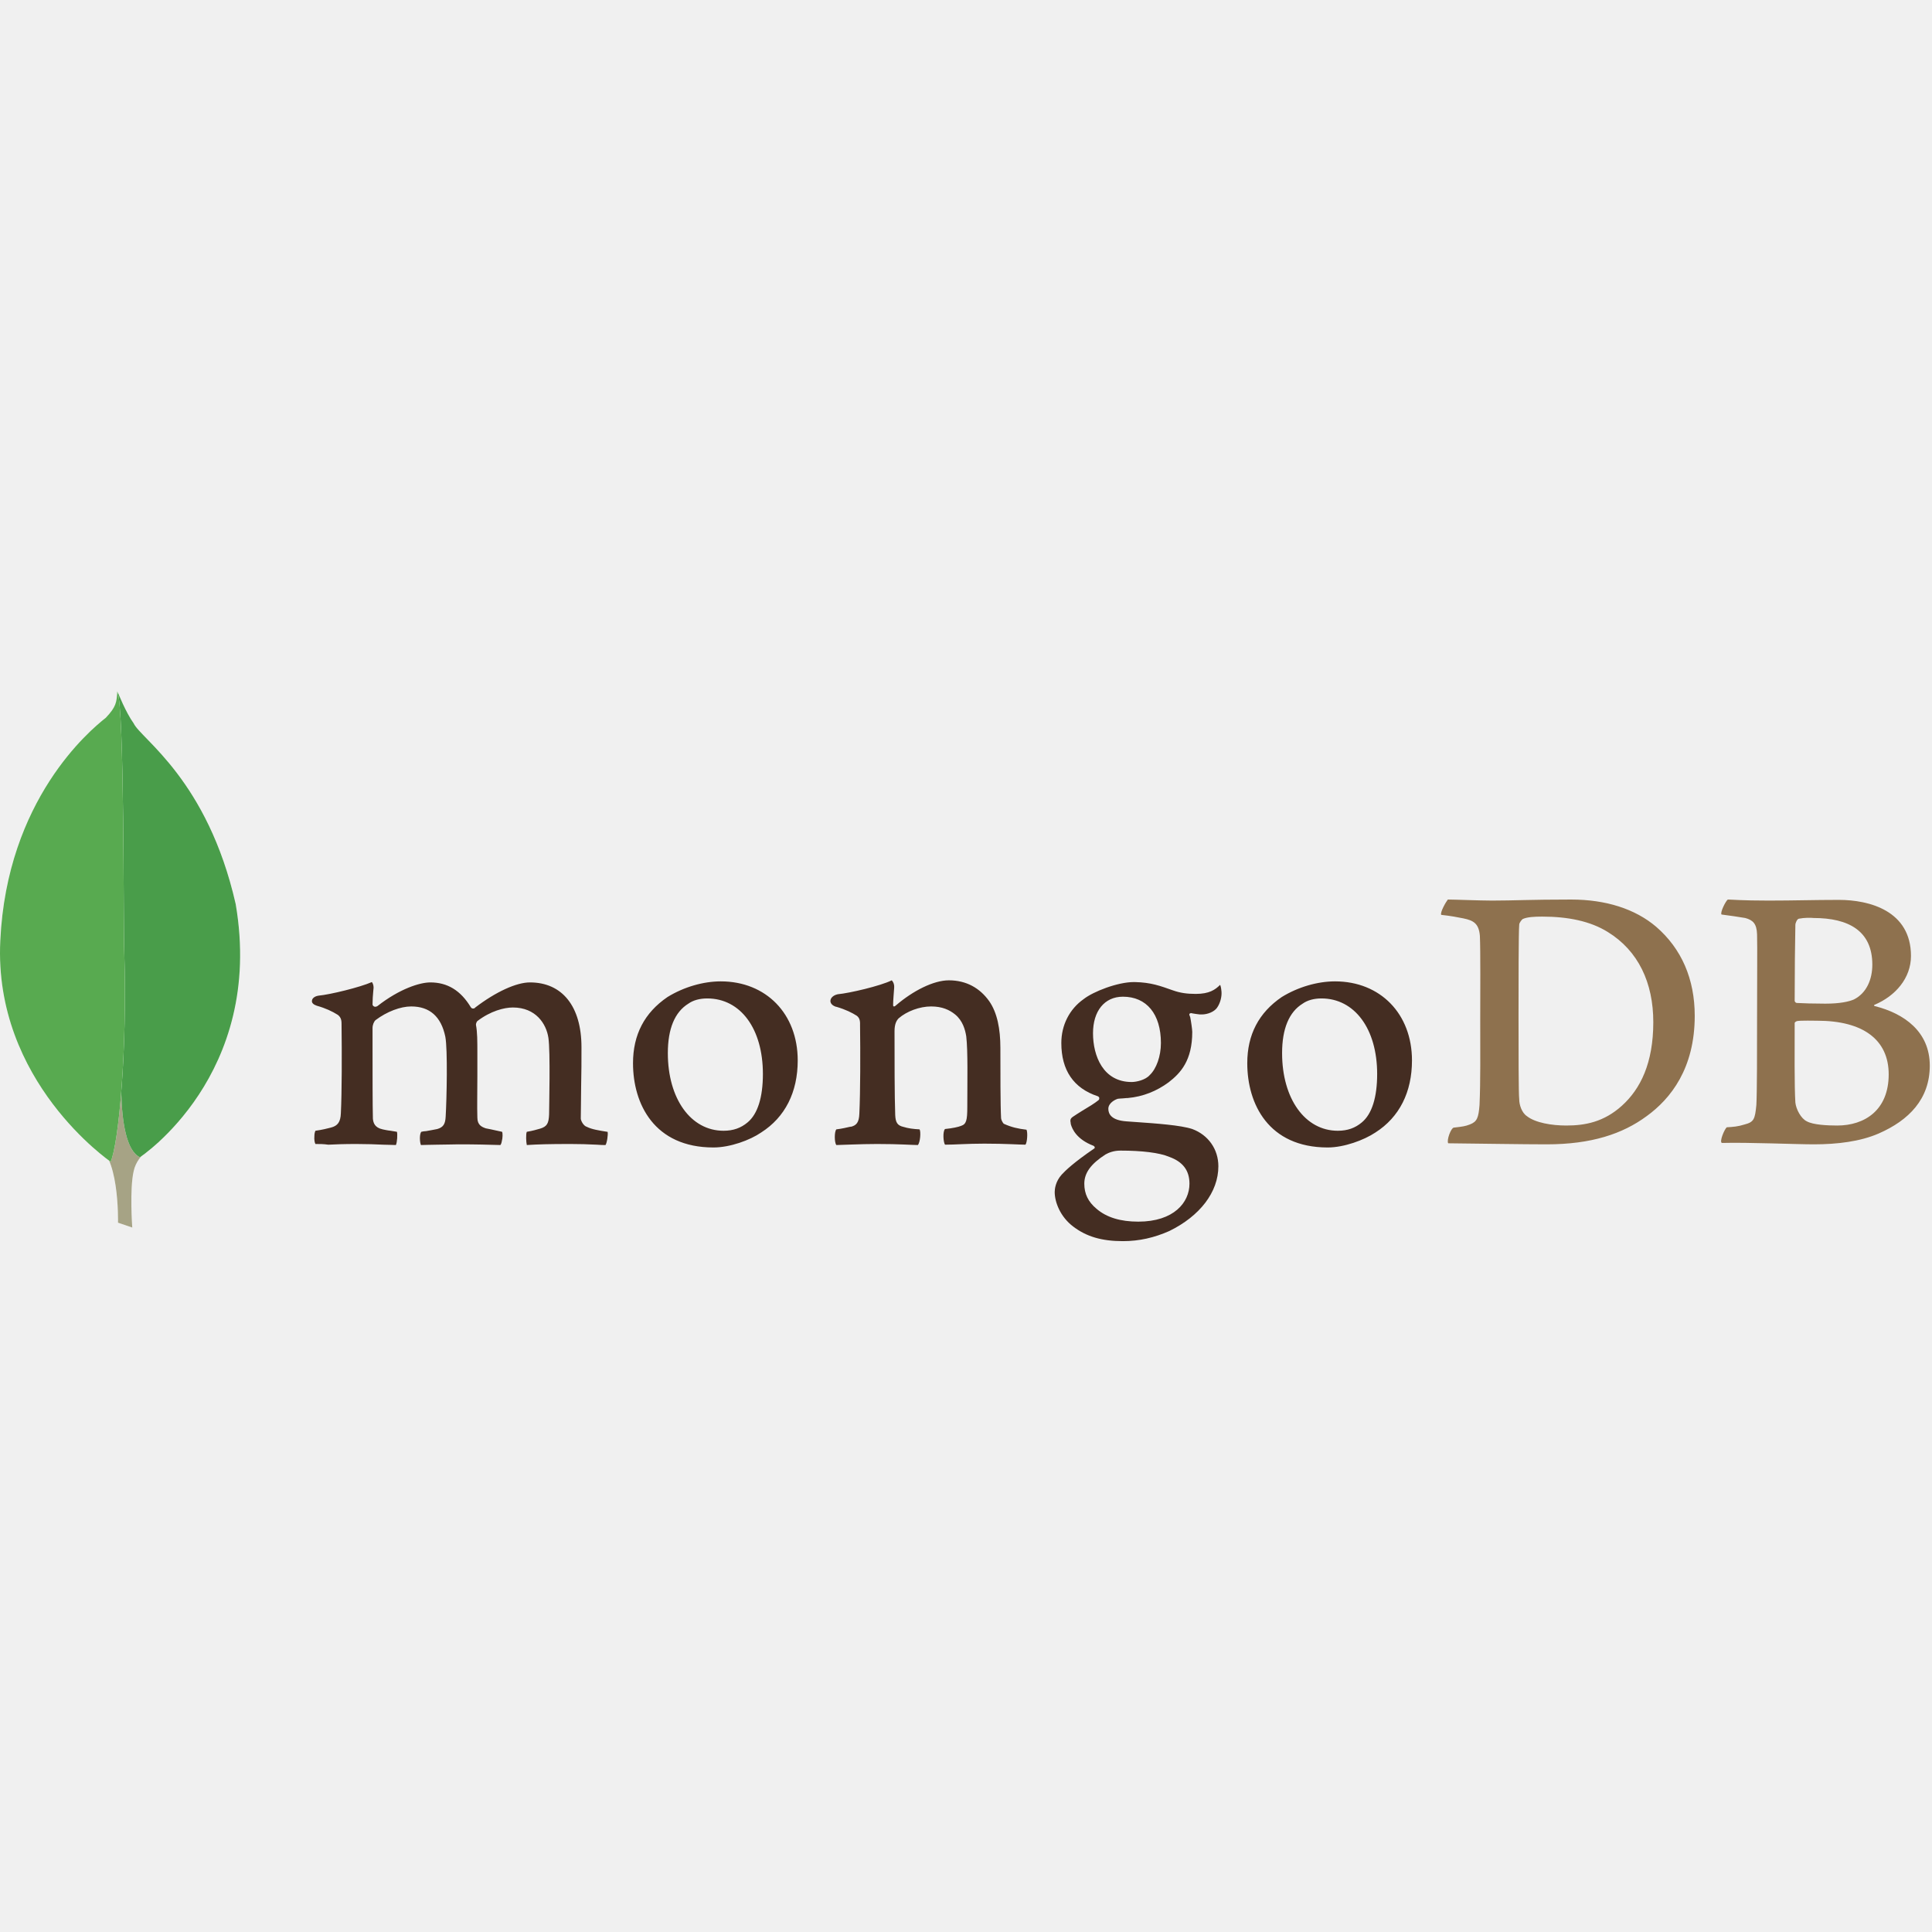
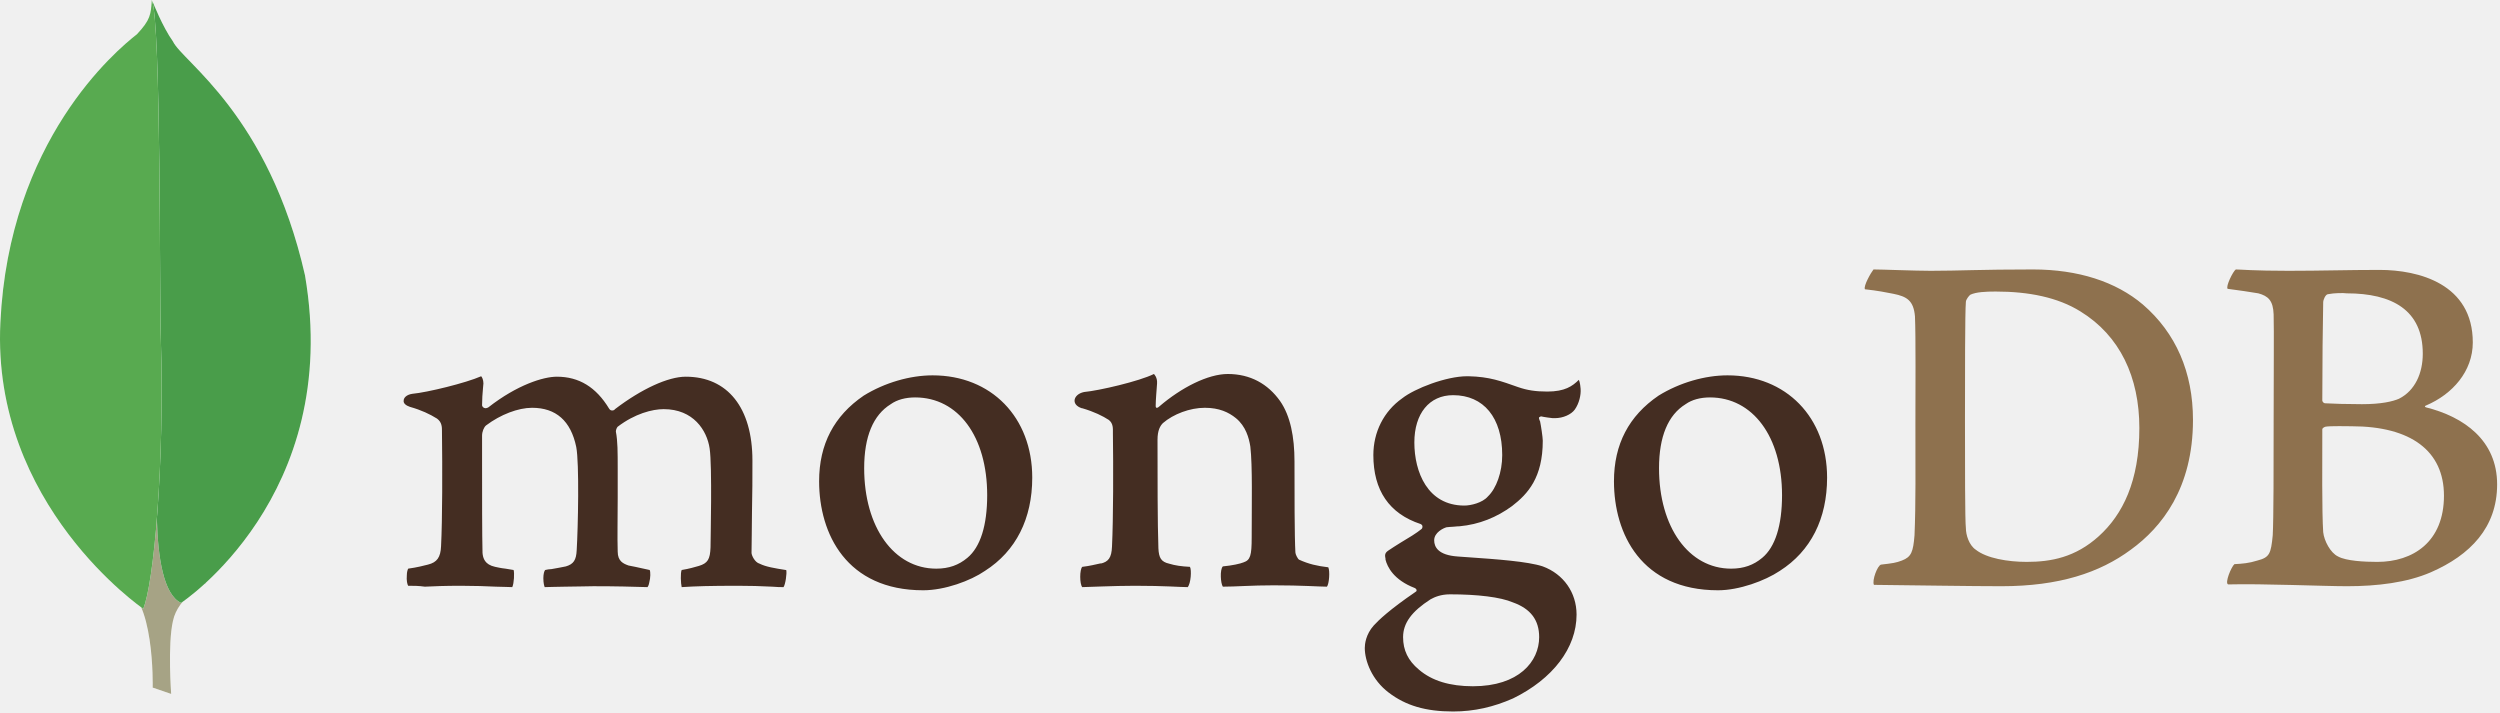
- <svg xmlns="http://www.w3.org/2000/svg" width="512px" height="512px" viewBox="0 -183 512 512">
-   <g fill="none" fill-rule="evenodd">
-     <path d="M476.713 60.463c-.46.092-.922 1.107-.922 1.66-.092 3.692-.184 13.474-.184 20.118 0 .185.276.554.553.554 1.384.092 4.706.184 7.567.184 3.968 0 6.275-.553 7.568-1.106 3.321-1.662 4.89-5.261 4.89-9.23 0-8.95-6.275-12.365-15.596-12.365-.646-.092-2.49-.092-3.876.185zm23.81 41.25c0-9.136-6.737-14.212-18.918-14.212-.554 0-4.43-.092-5.353.092-.277.093-.645.278-.645.555 0 6.551-.093 16.98.184 21.04.184 1.753 1.477 4.245 3.046 4.983 1.66.923 5.444 1.107 8.028 1.107 7.29 0 13.658-4.06 13.658-13.565zm-42.634-46.325c.922 0 3.69.276 10.796.276 6.737 0 12.089-.184 18.641-.184 8.028 0 19.102 2.86 19.102 14.857 0 5.906-4.153 10.613-9.597 12.92-.276.092-.276.276 0 .368 7.751 1.939 14.581 6.737 14.581 15.78 0 8.86-5.537 14.489-13.566 17.996-4.891 2.122-10.981 2.86-17.164 2.86-4.707 0-17.349-.553-24.362-.368-.738-.278.646-3.6 1.291-4.153 1.662-.093 2.953-.185 4.707-.739 2.492-.645 2.768-1.384 3.137-5.167.185-3.23.185-14.674.185-22.794 0-11.166.093-18.733 0-22.424-.092-2.86-1.107-3.784-3.137-4.338-1.57-.276-4.153-.646-6.276-.922-.462-.462 1.107-3.6 1.662-3.968zm-53.248 57.399c2.216 1.752 6.553 2.49 10.429 2.49 4.983 0 9.966-.921 14.765-5.26 4.891-4.428 8.305-11.257 8.305-22.146 0-10.429-3.968-18.919-12.089-23.901-4.614-2.862-10.52-4.06-17.349-4.06-2.03 0-3.968.092-5.167.645-.278.185-.923 1.015-.923 1.476-.185 1.846-.185 16.057-.185 24.363 0 8.582 0 20.579.185 21.963 0 1.385.645 3.507 2.03 4.43zm-20.948-57.4c1.754 0 8.49.277 11.72.277 5.815 0 9.967-.276 20.948-.276 9.228 0 16.98 2.491 22.517 7.197 6.736 5.814 10.244 13.843 10.244 23.624 0 13.935-6.368 21.964-12.736 26.578-6.366 4.706-14.672 7.474-26.484 7.474-6.275 0-17.072-.184-26.024-.277h-.092c-.461-.83.738-4.06 1.476-4.152 2.4-.277 3.046-.37 4.246-.83 1.937-.739 2.307-1.754 2.584-5.168.276-6.368.184-14.027.184-22.702 0-6.182.092-18.272-.093-22.148-.276-3.229-1.66-4.06-4.429-4.614-1.384-.276-3.23-.646-5.813-.922-.37-.647 1.291-3.507 1.752-4.06z" fill="#8E714E" />
-     <path d="M272.033 116.385c-2.307-.277-3.968-.645-5.998-1.568-.277-.185-.739-1.107-.739-1.477-.184-3.23-.184-12.458-.184-18.64 0-4.984-.83-9.321-2.953-12.366-2.492-3.508-6.09-5.537-10.705-5.537-4.06 0-9.505 2.768-14.027 6.644-.092.092-.83.739-.738-.277 0-1.015.185-3.045.277-4.43.093-1.292-.646-1.937-.646-1.937-2.953 1.476-11.258 3.414-14.304 3.69-2.214.463-2.768 2.585-.46 3.323h.092c2.49.738 4.152 1.569 5.443 2.4.923.738.831 1.753.831 2.584.092 6.92.092 17.533-.184 23.347-.092 2.307-.738 3.137-2.4 3.506l.185-.092c-1.292.277-2.307.553-3.876.738-.554.554-.554 3.507 0 4.153 1.015 0 6.367-.277 10.798-.277 6.09 0 9.228.277 10.796.277.646-.738.831-3.507.462-4.153-1.754-.092-3.046-.276-4.245-.646-1.661-.37-2.123-1.199-2.216-3.137-.183-4.892-.183-15.227-.183-22.24 0-1.938.553-2.861 1.106-3.415 2.123-1.845 5.538-3.137 8.583-3.137 2.953 0 4.89.923 6.367 2.123 2.03 1.66 2.676 4.06 2.953 5.813.461 3.968.277 11.812.277 18.641 0 3.691-.277 4.614-1.66 5.075-.647.277-2.308.647-4.246.83-.646.647-.461 3.508 0 4.154 2.676 0 5.814-.277 10.428-.277 5.721 0 9.413.277 10.89.277.46-.554.645-3.23.276-3.969zm25.562-35.25c-4.89 0-7.936 3.783-7.936 9.688 0 5.999 2.676 12.92 10.243 12.92 1.292 0 3.692-.554 4.798-1.846 1.754-1.66 2.954-4.983 2.954-8.49 0-7.659-3.784-12.273-10.059-12.273zm-.646 40.787c-1.845 0-3.138.554-3.968 1.016-3.876 2.49-5.629 4.89-5.629 7.752 0 2.675 1.015 4.797 3.23 6.643 2.676 2.307 6.367 3.415 11.073 3.415 9.413 0 13.566-5.076 13.566-10.058 0-3.508-1.754-5.815-5.352-7.106-2.584-1.108-7.29-1.662-12.92-1.662zm.646 23.994c-5.629 0-9.69-1.2-13.196-3.876-3.415-2.584-4.891-6.46-4.891-9.136 0-.738.185-2.769 1.846-4.614 1.014-1.108 3.23-3.23 8.49-6.829.184-.092.276-.184.276-.37 0-.184-.185-.369-.369-.46-4.337-1.661-5.629-4.338-5.999-5.814v-.185c-.091-.554-.276-1.107.555-1.661.646-.461 1.569-1.015 2.583-1.66 1.569-.924 3.23-1.939 4.245-2.77.185-.184.185-.368.185-.553 0-.185-.185-.37-.37-.461-6.458-2.123-9.688-6.922-9.688-14.12 0-4.706 2.122-8.951 5.905-11.627 2.584-2.03 9.044-4.522 13.289-4.522h.277c4.337.092 6.736 1.015 10.15 2.215 1.846.646 3.6.922 6 .922 3.598 0 5.167-1.107 6.458-2.398.093.184.278.646.37 1.845.092 1.2-.277 2.953-1.2 4.245-.738 1.015-2.399 1.754-4.06 1.754h-.462c-1.661-.185-2.4-.37-2.4-.37l-.368.185c-.092.185 0 .369.092.646l.093.185c.184.83.553 3.321.553 3.968 0 7.567-3.045 10.888-6.275 13.38-3.138 2.307-6.736 3.783-10.797 4.153-.092 0-.46 0-1.292.092-.461 0-1.107.093-1.2.093h-.092c-.738.184-2.583 1.107-2.583 2.675 0 1.384.83 3.046 4.798 3.323.83.092 1.66.092 2.584.185 5.26.368 11.812.83 14.857 1.845 4.245 1.568 6.921 5.352 6.921 9.874 0 6.83-4.89 13.197-13.011 17.164-3.968 1.754-7.937 2.677-12.274 2.677zm52.6-64.32c-1.937 0-3.691.46-4.983 1.383-3.598 2.215-5.444 6.645-5.444 13.104 0 12.09 6.09 20.58 14.765 20.58 2.584 0 4.614-.739 6.367-2.215 2.676-2.216 4.061-6.645 4.061-12.828 0-11.996-5.999-20.025-14.765-20.025zm1.662 39.496c-15.688 0-21.317-11.535-21.317-22.332 0-7.567 3.045-13.381 9.135-17.534 4.338-2.676 9.506-4.152 14.12-4.152 11.996 0 20.394 8.582 20.394 20.948 0 8.397-3.322 15.041-9.69 19.102-3.045 2.03-8.305 3.968-12.643 3.968h.001zM187.411 81.595c-1.938 0-3.691.461-4.984 1.384-3.598 2.215-5.444 6.645-5.444 13.104 0 12.09 6.09 20.58 14.765 20.58 2.584 0 4.614-.739 6.368-2.215 2.675-2.216 4.06-6.645 4.06-12.828 0-11.996-5.906-20.025-14.765-20.025zm1.661 39.497c-15.688 0-21.317-11.535-21.317-22.332 0-7.567 3.045-13.381 9.135-17.534 4.338-2.676 9.506-4.152 14.12-4.152 11.997 0 20.394 8.582 20.394 20.948 0 8.397-3.322 15.041-9.69 19.102-2.953 2.03-8.213 3.968-12.642 3.968zm-105.478-.923c-.185-.276-.37-1.107-.277-2.122 0-.739.185-1.2.277-1.384 1.938-.278 2.953-.555 4.06-.831 1.846-.462 2.584-1.476 2.676-3.783.278-5.537.278-16.058.185-23.348v-.185c0-.83 0-1.846-1.015-2.584-1.477-.922-3.23-1.752-5.537-2.4-.83-.275-1.384-.737-1.292-1.29 0-.554.554-1.2 1.754-1.385 3.045-.277 10.98-2.214 14.118-3.599.185.184.462.739.462 1.477l-.092 1.014c-.093 1.016-.185 2.216-.185 3.415 0 .369.37.646.738.646.185 0 .37-.092.554-.185 5.906-4.614 11.258-6.275 14.026-6.275 4.523 0 8.03 2.123 10.706 6.552.184.278.369.37.646.37.184 0 .46-.092.553-.277 5.445-4.153 10.89-6.645 14.488-6.645 8.582 0 13.658 6.368 13.658 17.165 0 3.045 0 7.013-.092 10.613 0 3.229-.092 6.182-.092 8.305 0 .46.645 1.937 1.66 2.214 1.292.646 3.046.923 5.353 1.292h.092c.185.646-.184 3.045-.553 3.507-.554 0-1.385 0-2.307-.092a136.208 136.208 0 0 0-7.014-.185c-5.721 0-8.674.092-11.536.277-.183-.738-.276-2.953 0-3.507 1.662-.276 2.492-.554 3.508-.83 1.846-.554 2.307-1.385 2.4-3.784 0-1.753.368-16.703-.186-20.302-.553-3.691-3.322-8.028-9.413-8.028-2.307 0-5.905.923-9.412 3.598-.184.185-.37.646-.37.923v.093c.37 1.937.37 4.153.37 7.567v5.998c0 4.153-.093 8.029 0 10.981 0 2.031 1.2 2.492 2.215 2.862.554.091.922.184 1.384.276.83.185 1.661.37 2.953.646.185.37.185 1.569-.092 2.584-.093.554-.278.83-.37.923-3.137-.092-6.367-.185-11.073-.185-1.384 0-3.784.093-5.814.093-1.662 0-3.23.092-4.152.092-.093-.185-.278-.83-.278-1.846 0-.83.185-1.476.37-1.661.461-.092.83-.184 1.292-.184 1.106-.185 2.03-.37 2.952-.554 1.57-.461 2.123-1.292 2.215-3.322.277-4.614.554-17.81-.092-21.133-1.107-5.352-4.152-8.028-9.044-8.028-2.86 0-6.46 1.384-9.412 3.6-.462.368-.831 1.29-.831 2.121v5.445c0 6.644 0 14.95.092 18.549.093 1.106.461 2.399 2.584 2.86.462.092 1.2.277 2.123.37l1.66.276c.186.554.093 2.769-.276 3.507-.923 0-2.03-.092-3.323-.092-1.937-.093-4.429-.185-7.197-.185-3.23 0-5.537.092-7.383.185-1.292-.185-2.307-.185-3.414-.185z" fill="#442D22" />
-     <path d="M35.053 142.317l-3.783-1.293s.462-19.286-6.46-20.67c-4.613-5.353.74-227.013 17.35-.739 0 0-5.722 2.86-6.737 7.752-1.108 4.799-.37 14.95-.37 14.95z" fill="#FFF" />
-     <path d="M35.053 142.317l-3.783-1.293s.462-19.286-6.46-20.67c-4.613-5.353.74-227.013 17.35-.739 0 0-5.722 2.86-6.737 7.752-1.108 4.799-.37 14.95-.37 14.95z" fill="#A6A385" />
-     <path d="M37.084 123.676s33.13-21.779 25.377-67.09c-7.474-32.943-25.1-43.74-27.038-47.893C33.301 5.74 31.27.573 31.27.573l1.385 91.634c0 .093-2.861 28.054 4.43 31.47" fill="#FFF" />
-     <path d="M37.084 123.676s33.13-21.779 25.377-67.09c-7.474-32.943-25.1-43.74-27.038-47.893C33.301 5.74 31.27.573 31.27.573l1.385 91.634c0 .093-2.861 28.054 4.43 31.47" fill="#499D4A" />
-     <path d="M29.333 124.875S-1.767 103.65.079 66.277C1.832 28.903 23.795 10.539 28.04 7.217c2.769-2.953 2.861-4.061 3.046-7.014 1.938 4.153 1.569 62.106 1.845 68.934.83 26.3-1.476 50.756-3.598 55.738z" fill="#FFF" />
-     <path d="M29.333 124.875S-1.767 103.65.079 66.277C1.832 28.903 23.795 10.539 28.04 7.217c2.769-2.953 2.861-4.061 3.046-7.014 1.938 4.153 1.569 62.106 1.845 68.934.83 26.3-1.476 50.756-3.598 55.738z" fill="#58AA50" />
-   </g>
+ <svg xmlns="http://www.w3.org/2000/svg" width="512" height="146" viewBox="0 0 512 146" fill="none">
+   <path fill-rule="evenodd" clip-rule="evenodd" d="M476.713 60.26C476.253 60.352 475.791 61.367 475.791 61.92C475.699 65.612 475.607 75.394 475.607 82.038C475.607 82.223 475.883 82.592 476.16 82.592C477.544 82.684 480.866 82.776 483.727 82.776C487.695 82.776 490.002 82.223 491.295 81.67C494.616 80.008 496.185 76.409 496.185 72.44C496.185 63.49 489.91 60.075 480.589 60.075C479.943 59.983 478.099 59.983 476.713 60.26V60.26ZM500.523 101.51C500.523 92.374 493.786 87.298 481.605 87.298C481.051 87.298 477.175 87.206 476.252 87.39C475.975 87.483 475.607 87.668 475.607 87.945C475.607 94.496 475.514 104.925 475.791 108.985C475.975 110.738 477.268 113.23 478.837 113.968C480.497 114.891 484.281 115.075 486.865 115.075C494.155 115.075 500.523 111.015 500.523 101.51V101.51ZM457.889 55.185C458.811 55.185 461.579 55.461 468.685 55.461C475.422 55.461 480.774 55.277 487.326 55.277C495.354 55.277 506.428 58.137 506.428 70.134C506.428 76.04 502.275 80.747 496.831 83.054C496.555 83.146 496.555 83.33 496.831 83.422C504.582 85.361 511.412 90.159 511.412 99.202C511.412 108.062 505.875 113.691 497.846 117.198C492.955 119.32 486.865 120.058 480.682 120.058C475.975 120.058 463.333 119.505 456.32 119.69C455.582 119.412 456.966 116.09 457.611 115.537C459.273 115.444 460.564 115.352 462.318 114.798C464.81 114.153 465.086 113.414 465.455 109.631C465.64 106.401 465.64 94.957 465.64 86.837C465.64 75.671 465.733 68.104 465.64 64.413C465.548 61.553 464.533 60.629 462.503 60.075C460.933 59.799 458.35 59.429 456.227 59.153C455.765 58.691 457.334 55.553 457.889 55.185ZM404.641 112.584C406.857 114.336 411.194 115.074 415.07 115.074C420.053 115.074 425.036 114.153 429.835 109.814C434.726 105.386 438.14 98.557 438.14 87.668C438.14 77.239 434.172 68.749 426.051 63.767C421.437 60.905 415.531 59.707 408.702 59.707C406.672 59.707 404.734 59.799 403.535 60.352C403.257 60.537 402.612 61.367 402.612 61.828C402.427 63.674 402.427 77.885 402.427 86.191C402.427 94.773 402.427 106.77 402.612 108.154C402.612 109.539 403.257 111.661 404.642 112.584H404.641ZM383.693 55.184C385.447 55.184 392.183 55.461 395.413 55.461C401.228 55.461 405.38 55.185 416.361 55.185C425.589 55.185 433.341 57.676 438.878 62.382C445.614 68.196 449.122 76.225 449.122 86.006C449.122 99.941 442.754 107.97 436.386 112.584C430.02 117.29 421.714 120.058 409.902 120.058C403.627 120.058 392.83 119.874 383.878 119.781H383.786C383.325 118.951 384.524 115.721 385.262 115.629C387.662 115.352 388.308 115.259 389.508 114.799C391.445 114.06 391.815 113.045 392.092 109.631C392.368 103.263 392.276 95.604 392.276 86.929C392.276 80.747 392.368 68.657 392.183 64.781C391.907 61.552 390.523 60.721 387.754 60.167C386.37 59.891 384.524 59.521 381.941 59.245C381.571 58.598 383.232 55.738 383.693 55.185V55.184Z" fill="#8E714E" />
+   <path fill-rule="evenodd" clip-rule="evenodd" d="M272.033 116.182C269.726 115.905 268.065 115.537 266.035 114.614C265.758 114.429 265.296 113.507 265.296 113.137C265.112 109.907 265.112 100.679 265.112 94.497C265.112 89.513 264.282 85.176 262.159 82.131C259.667 78.623 256.069 76.594 251.454 76.594C247.394 76.594 241.949 79.362 237.427 83.238C237.335 83.33 236.597 83.977 236.689 82.961C236.689 81.946 236.874 79.916 236.966 78.531C237.059 77.239 236.32 76.594 236.32 76.594C233.367 78.07 225.062 80.008 222.016 80.284C219.802 80.747 219.248 82.869 221.556 83.607H221.648C224.138 84.345 225.8 85.176 227.091 86.007C228.014 86.745 227.922 87.76 227.922 88.591C228.014 95.511 228.014 106.124 227.738 111.938C227.646 114.245 227 115.075 225.338 115.444L225.523 115.352C224.231 115.629 223.216 115.905 221.647 116.09C221.093 116.644 221.093 119.597 221.647 120.243C222.662 120.243 228.014 119.966 232.445 119.966C238.535 119.966 241.673 120.243 243.241 120.243C243.887 119.505 244.072 116.736 243.703 116.09C241.949 115.998 240.657 115.814 239.458 115.444C237.797 115.074 237.335 114.245 237.242 112.307C237.059 107.415 237.059 97.08 237.059 90.067C237.059 88.129 237.612 87.206 238.165 86.652C240.288 84.807 243.703 83.515 246.748 83.515C249.701 83.515 251.638 84.438 253.115 85.638C255.145 87.298 255.791 89.698 256.068 91.451C256.529 95.419 256.345 103.263 256.345 110.092C256.345 113.783 256.068 114.706 254.685 115.167C254.038 115.444 252.377 115.814 250.439 115.997C249.793 116.644 249.978 119.505 250.439 120.151C253.115 120.151 256.253 119.874 260.867 119.874C266.588 119.874 270.28 120.151 271.757 120.151C272.217 119.597 272.402 116.921 272.033 116.182V116.182ZM297.595 80.932C292.705 80.932 289.659 84.715 289.659 90.62C289.659 96.619 292.335 103.54 299.902 103.54C301.194 103.54 303.594 102.986 304.7 101.694C306.454 100.034 307.654 96.711 307.654 93.204C307.654 85.545 303.87 80.931 297.595 80.931V80.932ZM296.949 121.719C295.104 121.719 293.811 122.273 292.981 122.735C289.105 125.225 287.352 127.625 287.352 130.487C287.352 133.162 288.367 135.284 290.582 137.13C293.258 139.437 296.949 140.545 301.655 140.545C311.068 140.545 315.221 135.469 315.221 130.487C315.221 126.979 313.467 124.672 309.869 123.381C307.285 122.273 302.579 121.719 296.949 121.719V121.719ZM297.595 145.713C291.966 145.713 287.905 144.513 284.399 141.837C280.984 139.253 279.508 135.377 279.508 132.701C279.508 131.963 279.693 129.932 281.354 128.087C282.368 126.979 284.584 124.857 289.844 121.258C290.028 121.166 290.12 121.074 290.12 120.888C290.12 120.704 289.935 120.519 289.751 120.428C285.414 118.767 284.122 116.09 283.752 114.614V114.429C283.661 113.875 283.476 113.322 284.307 112.768C284.953 112.307 285.876 111.753 286.89 111.108C288.459 110.184 290.12 109.169 291.135 108.338C291.32 108.154 291.32 107.97 291.32 107.785C291.32 107.6 291.135 107.415 290.95 107.324C284.492 105.201 281.262 100.402 281.262 93.204C281.262 88.498 283.384 84.253 287.167 81.577C289.751 79.547 296.211 77.055 300.456 77.055H300.733C305.07 77.147 307.469 78.07 310.883 79.27C312.729 79.916 314.483 80.192 316.883 80.192C320.481 80.192 322.05 79.085 323.341 77.794C323.434 77.978 323.619 78.44 323.711 79.639C323.803 80.839 323.434 82.592 322.511 83.884C321.773 84.899 320.112 85.638 318.451 85.638H317.989C316.328 85.453 315.589 85.268 315.589 85.268L315.221 85.453C315.129 85.638 315.221 85.822 315.313 86.099L315.406 86.284C315.59 87.114 315.959 89.605 315.959 90.252C315.959 97.819 312.914 101.14 309.684 103.632C306.546 105.939 302.948 107.415 298.887 107.785C298.795 107.785 298.427 107.785 297.595 107.877C297.134 107.877 296.488 107.97 296.395 107.97H296.303C295.565 108.154 293.72 109.077 293.72 110.645C293.72 112.029 294.55 113.691 298.518 113.968C299.348 114.06 300.178 114.06 301.102 114.153C306.362 114.521 312.914 114.983 315.959 115.998C320.204 117.566 322.88 121.35 322.88 125.872C322.88 132.702 317.99 139.069 309.869 143.036C305.901 144.79 301.932 145.713 297.595 145.713V145.713ZM350.195 81.393C348.258 81.393 346.504 81.853 345.212 82.776C341.614 84.991 339.768 89.421 339.768 95.88C339.768 107.97 345.858 116.46 354.533 116.46C357.117 116.46 359.147 115.721 360.9 114.245C363.576 112.029 364.961 107.6 364.961 101.417C364.961 89.421 358.962 81.392 350.196 81.392L350.195 81.393ZM351.857 120.889C336.169 120.889 330.54 109.354 330.54 98.557C330.54 90.99 333.585 85.176 339.675 81.023C344.013 78.347 349.181 76.871 353.795 76.871C365.791 76.871 374.189 85.453 374.189 97.819C374.189 106.216 370.867 112.86 364.499 116.921C361.454 118.951 356.194 120.889 351.856 120.889H351.857V120.889ZM187.411 81.392C185.473 81.392 183.72 81.853 182.427 82.776C178.829 84.991 176.983 89.421 176.983 95.88C176.983 107.97 183.073 116.46 191.748 116.46C194.332 116.46 196.362 115.721 198.116 114.245C200.791 112.029 202.176 107.6 202.176 101.417C202.176 89.421 196.27 81.392 187.411 81.392ZM189.072 120.889C173.384 120.889 167.755 109.354 167.755 98.557C167.755 90.99 170.8 85.176 176.89 81.023C181.228 78.347 186.396 76.871 191.01 76.871C203.007 76.871 211.404 85.453 211.404 97.819C211.404 106.216 208.082 112.86 201.714 116.921C198.761 118.951 193.501 120.889 189.072 120.889ZM83.594 119.966C83.409 119.69 83.224 118.859 83.317 117.844C83.317 117.105 83.502 116.644 83.594 116.46C85.532 116.182 86.547 115.905 87.654 115.629C89.5 115.167 90.238 114.153 90.33 111.846C90.608 106.309 90.608 95.788 90.515 88.498V88.313C90.515 87.483 90.515 86.467 89.5 85.729C88.023 84.807 86.27 83.977 83.963 83.329C83.133 83.054 82.579 82.592 82.671 82.039C82.671 81.485 83.225 80.839 84.425 80.654C87.47 80.377 95.405 78.44 98.543 77.055C98.728 77.239 99.005 77.794 99.005 78.532L98.913 79.546C98.82 80.562 98.728 81.762 98.728 82.961C98.728 83.33 99.098 83.607 99.466 83.607C99.651 83.607 99.836 83.515 100.02 83.422C105.926 78.808 111.278 77.147 114.046 77.147C118.569 77.147 122.076 79.27 124.752 83.699C124.936 83.977 125.121 84.069 125.398 84.069C125.582 84.069 125.858 83.977 125.951 83.792C131.396 79.639 136.841 77.147 140.439 77.147C149.021 77.147 154.097 83.515 154.097 94.312C154.097 97.357 154.097 101.325 154.005 104.925C154.005 108.154 153.913 111.107 153.913 113.23C153.913 113.69 154.558 115.167 155.573 115.444C156.865 116.09 158.619 116.367 160.926 116.736H161.018C161.203 117.382 160.834 119.781 160.465 120.243C159.911 120.243 159.08 120.243 158.158 120.151C155.822 120.029 153.483 119.967 151.144 119.966C145.423 119.966 142.47 120.058 139.608 120.243C139.425 119.505 139.332 117.29 139.608 116.736C141.27 116.46 142.1 116.182 143.116 115.906C144.962 115.352 145.423 114.521 145.516 112.122C145.516 110.369 145.884 95.419 145.33 91.82C144.777 88.129 142.008 83.792 135.917 83.792C133.61 83.792 130.012 84.715 126.505 87.39C126.321 87.575 126.135 88.036 126.135 88.313V88.406C126.505 90.343 126.505 92.559 126.505 95.973V101.971C126.505 106.124 126.412 110 126.505 112.952C126.505 114.983 127.705 115.444 128.72 115.814C129.274 115.905 129.642 115.998 130.104 116.09C130.934 116.275 131.765 116.46 133.057 116.736C133.242 117.106 133.242 118.305 132.965 119.32C132.872 119.874 132.687 120.15 132.595 120.243C129.458 120.151 126.228 120.058 121.522 120.058C120.138 120.058 117.738 120.151 115.708 120.151C114.046 120.151 112.478 120.243 111.556 120.243C111.463 120.058 111.278 119.413 111.278 118.397C111.278 117.567 111.463 116.921 111.648 116.736C112.109 116.644 112.478 116.552 112.94 116.552C114.046 116.367 114.97 116.182 115.892 115.998C117.462 115.537 118.015 114.706 118.107 112.676C118.384 108.062 118.661 94.866 118.015 91.543C116.908 86.191 113.863 83.515 108.971 83.515C106.111 83.515 102.511 84.899 99.559 87.115C99.097 87.483 98.728 88.405 98.728 89.236V94.681C98.728 101.325 98.728 109.631 98.82 113.23C98.913 114.336 99.281 115.629 101.404 116.09C101.866 116.182 102.604 116.367 103.527 116.46L105.187 116.736C105.373 117.29 105.28 119.505 104.911 120.243C103.988 120.243 102.881 120.151 101.588 120.151C99.651 120.058 97.159 119.966 94.391 119.966C91.161 119.966 88.854 120.058 87.008 120.151C85.716 119.966 84.701 119.966 83.594 119.966V119.966Z" fill="#442D22" />
+   <path fill-rule="evenodd" clip-rule="evenodd" d="M35.053 142.114L31.27 140.821C31.27 140.821 31.732 121.535 24.81 120.151C20.197 114.798 25.55 -106.862 42.16 119.412C42.16 119.412 36.438 122.272 35.423 127.164C34.315 131.963 35.053 142.114 35.053 142.114V142.114Z" fill="white" />
+   <path fill-rule="evenodd" clip-rule="evenodd" d="M35.053 142.114L31.27 140.821C31.27 140.821 31.732 121.535 24.81 120.151C20.197 114.798 25.55 -106.862 42.16 119.412C42.16 119.412 36.438 122.272 35.423 127.164C34.315 131.963 35.053 142.114 35.053 142.114V142.114Z" fill="#A6A385" />
+   <path fill-rule="evenodd" clip-rule="evenodd" d="M37.084 123.473C37.084 123.473 70.214 101.694 62.461 56.383C54.987 23.44 37.361 12.643 35.423 8.49C33.301 5.537 31.27 0.37 31.27 0.37L32.655 92.004C32.655 92.097 29.794 120.058 37.085 123.474" fill="white" />
+   <path fill-rule="evenodd" clip-rule="evenodd" d="M37.084 123.473C37.084 123.473 70.214 101.694 62.461 56.383C54.987 23.44 37.361 12.643 35.423 8.49C33.301 5.537 31.27 0.37 31.27 0.37L32.655 92.004C32.655 92.097 29.794 120.058 37.085 123.474" fill="#499D4A" />
+   <path fill-rule="evenodd" clip-rule="evenodd" d="M29.333 124.672C29.333 124.672 -1.767 103.447 0.079 66.074C1.832 28.7 23.795 10.336 28.04 7.014C30.809 4.061 30.901 2.953 31.086 0C33.024 4.153 32.655 62.106 32.931 68.934C33.761 95.234 31.455 119.69 29.333 124.672Z" fill="white" />
+   <path fill-rule="evenodd" clip-rule="evenodd" d="M29.333 124.672C29.333 124.672 -1.767 103.447 0.079 66.074C1.832 28.7 23.795 10.336 28.04 7.014C30.809 4.061 30.901 2.953 31.086 0C33.024 4.153 32.655 62.106 32.931 68.934C33.761 95.234 31.455 119.69 29.333 124.672Z" fill="#58AA50" />
</svg>
